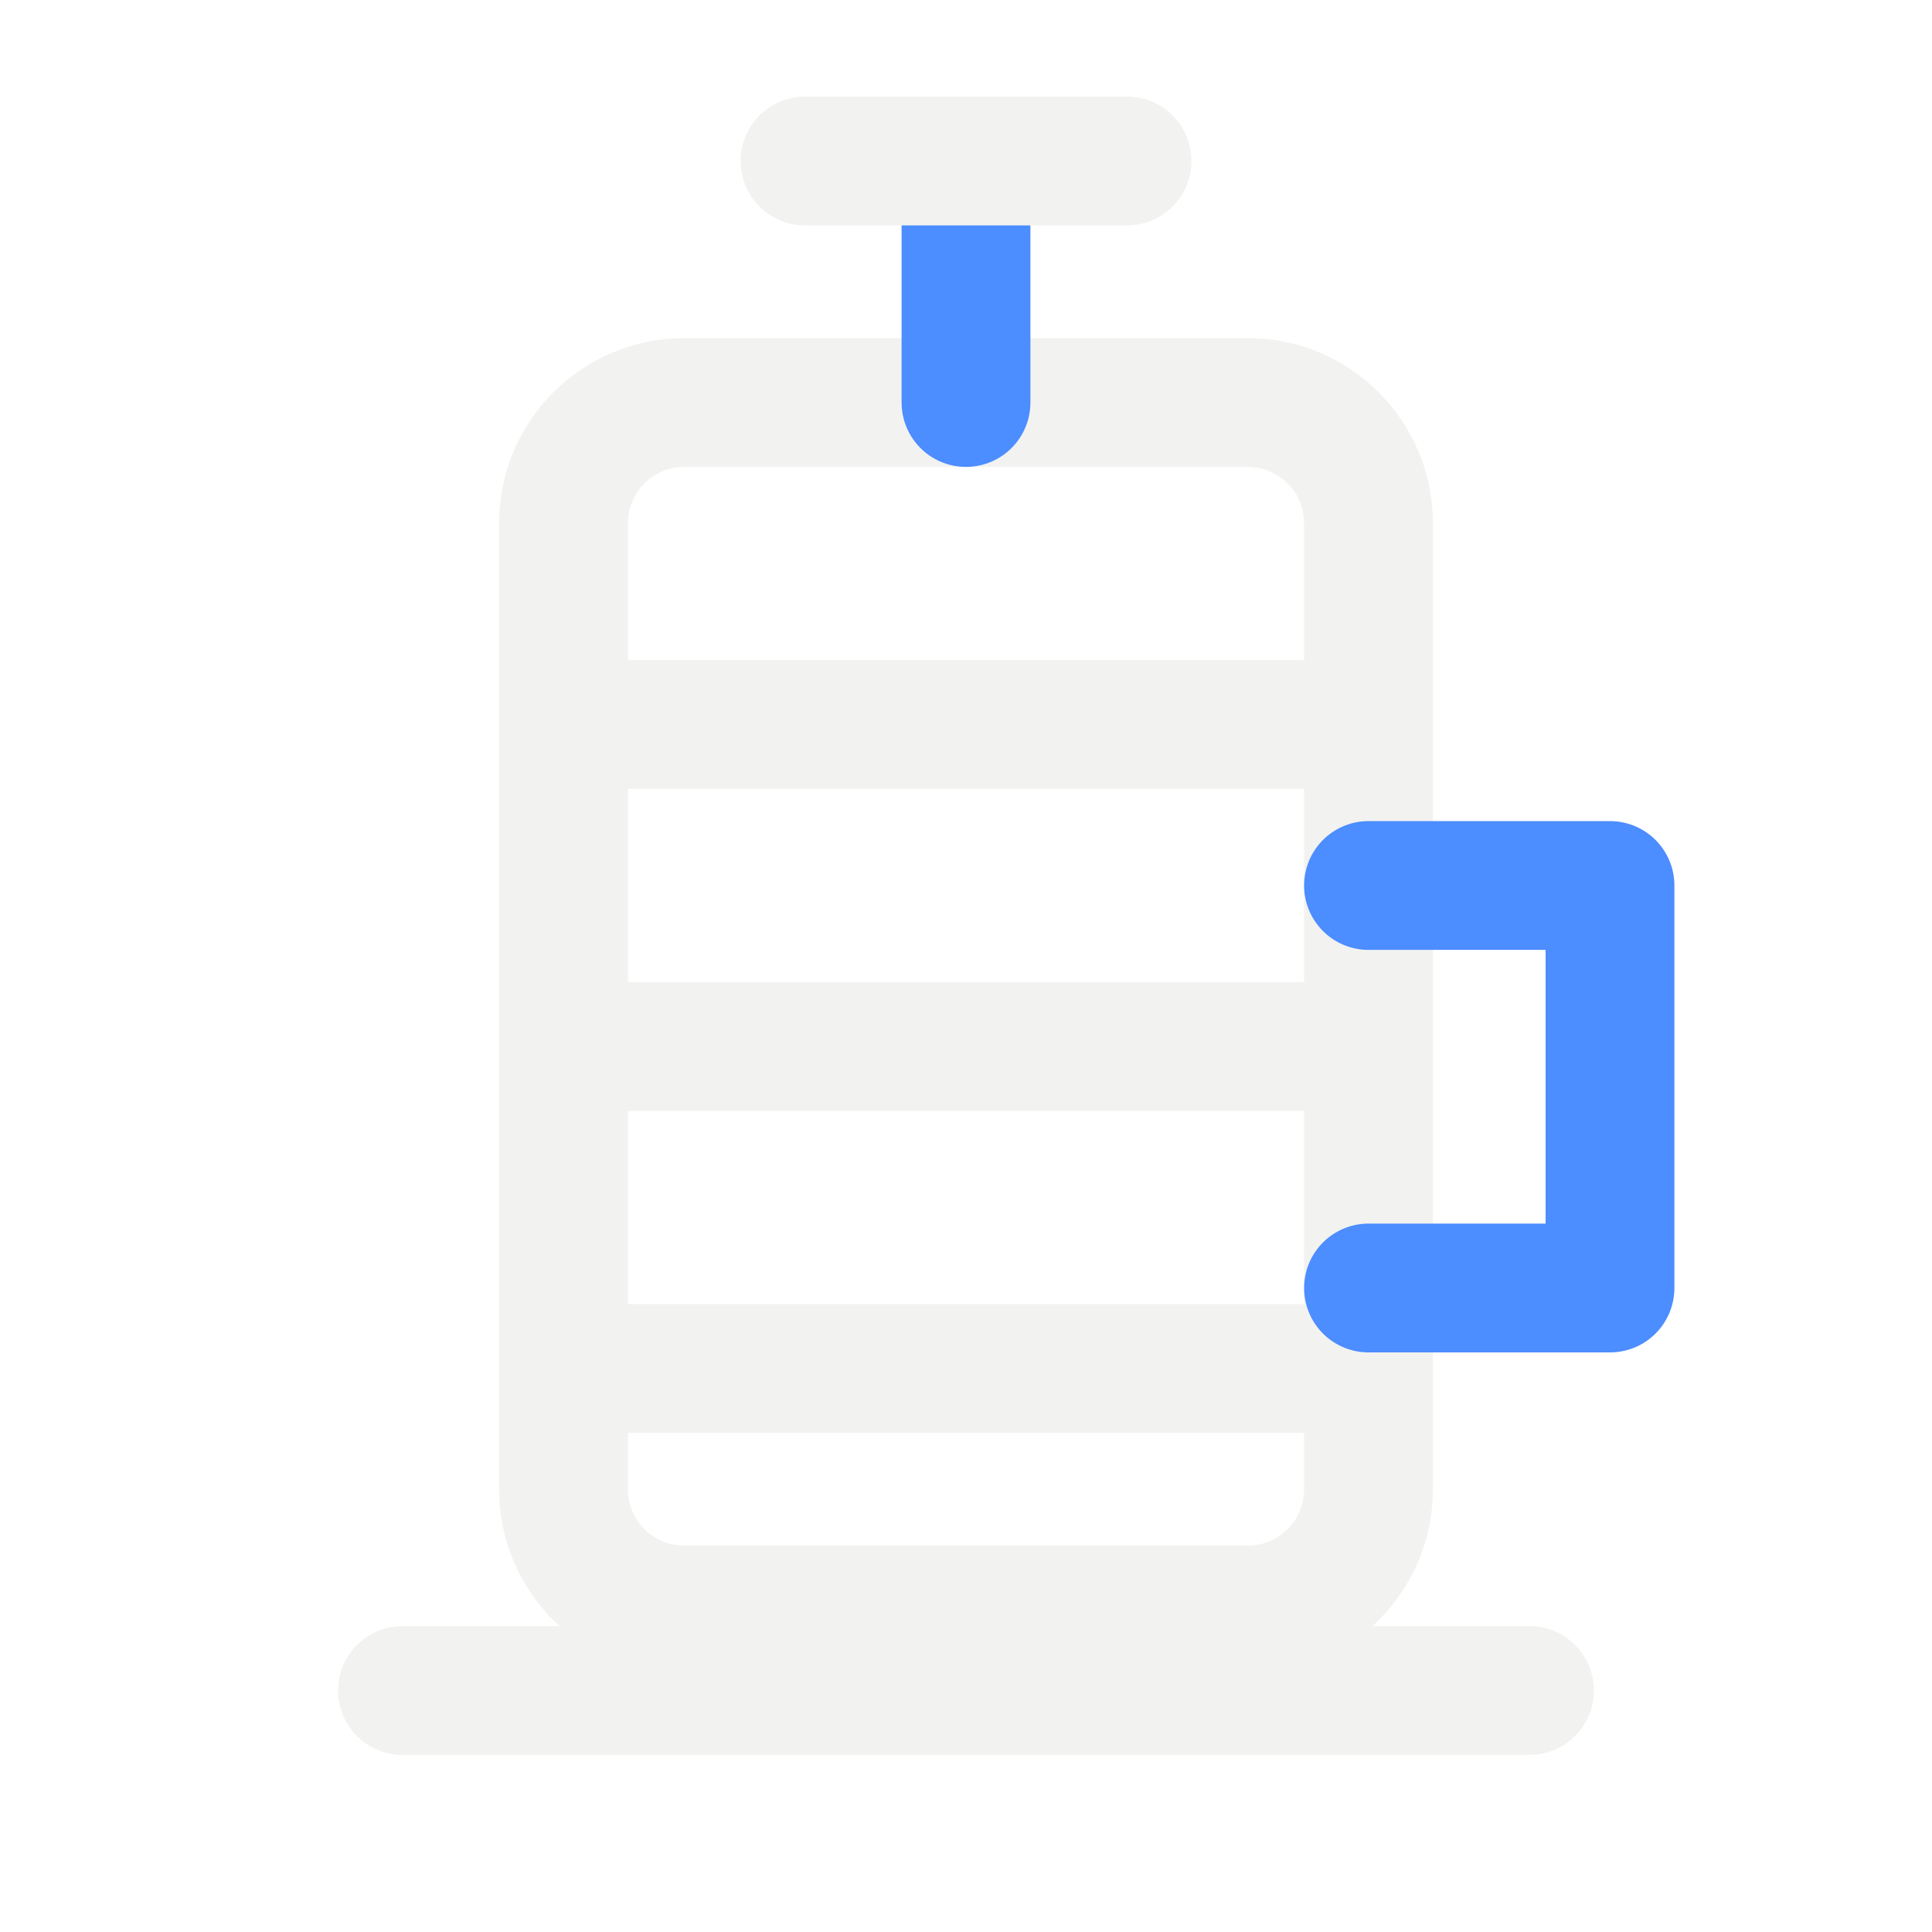
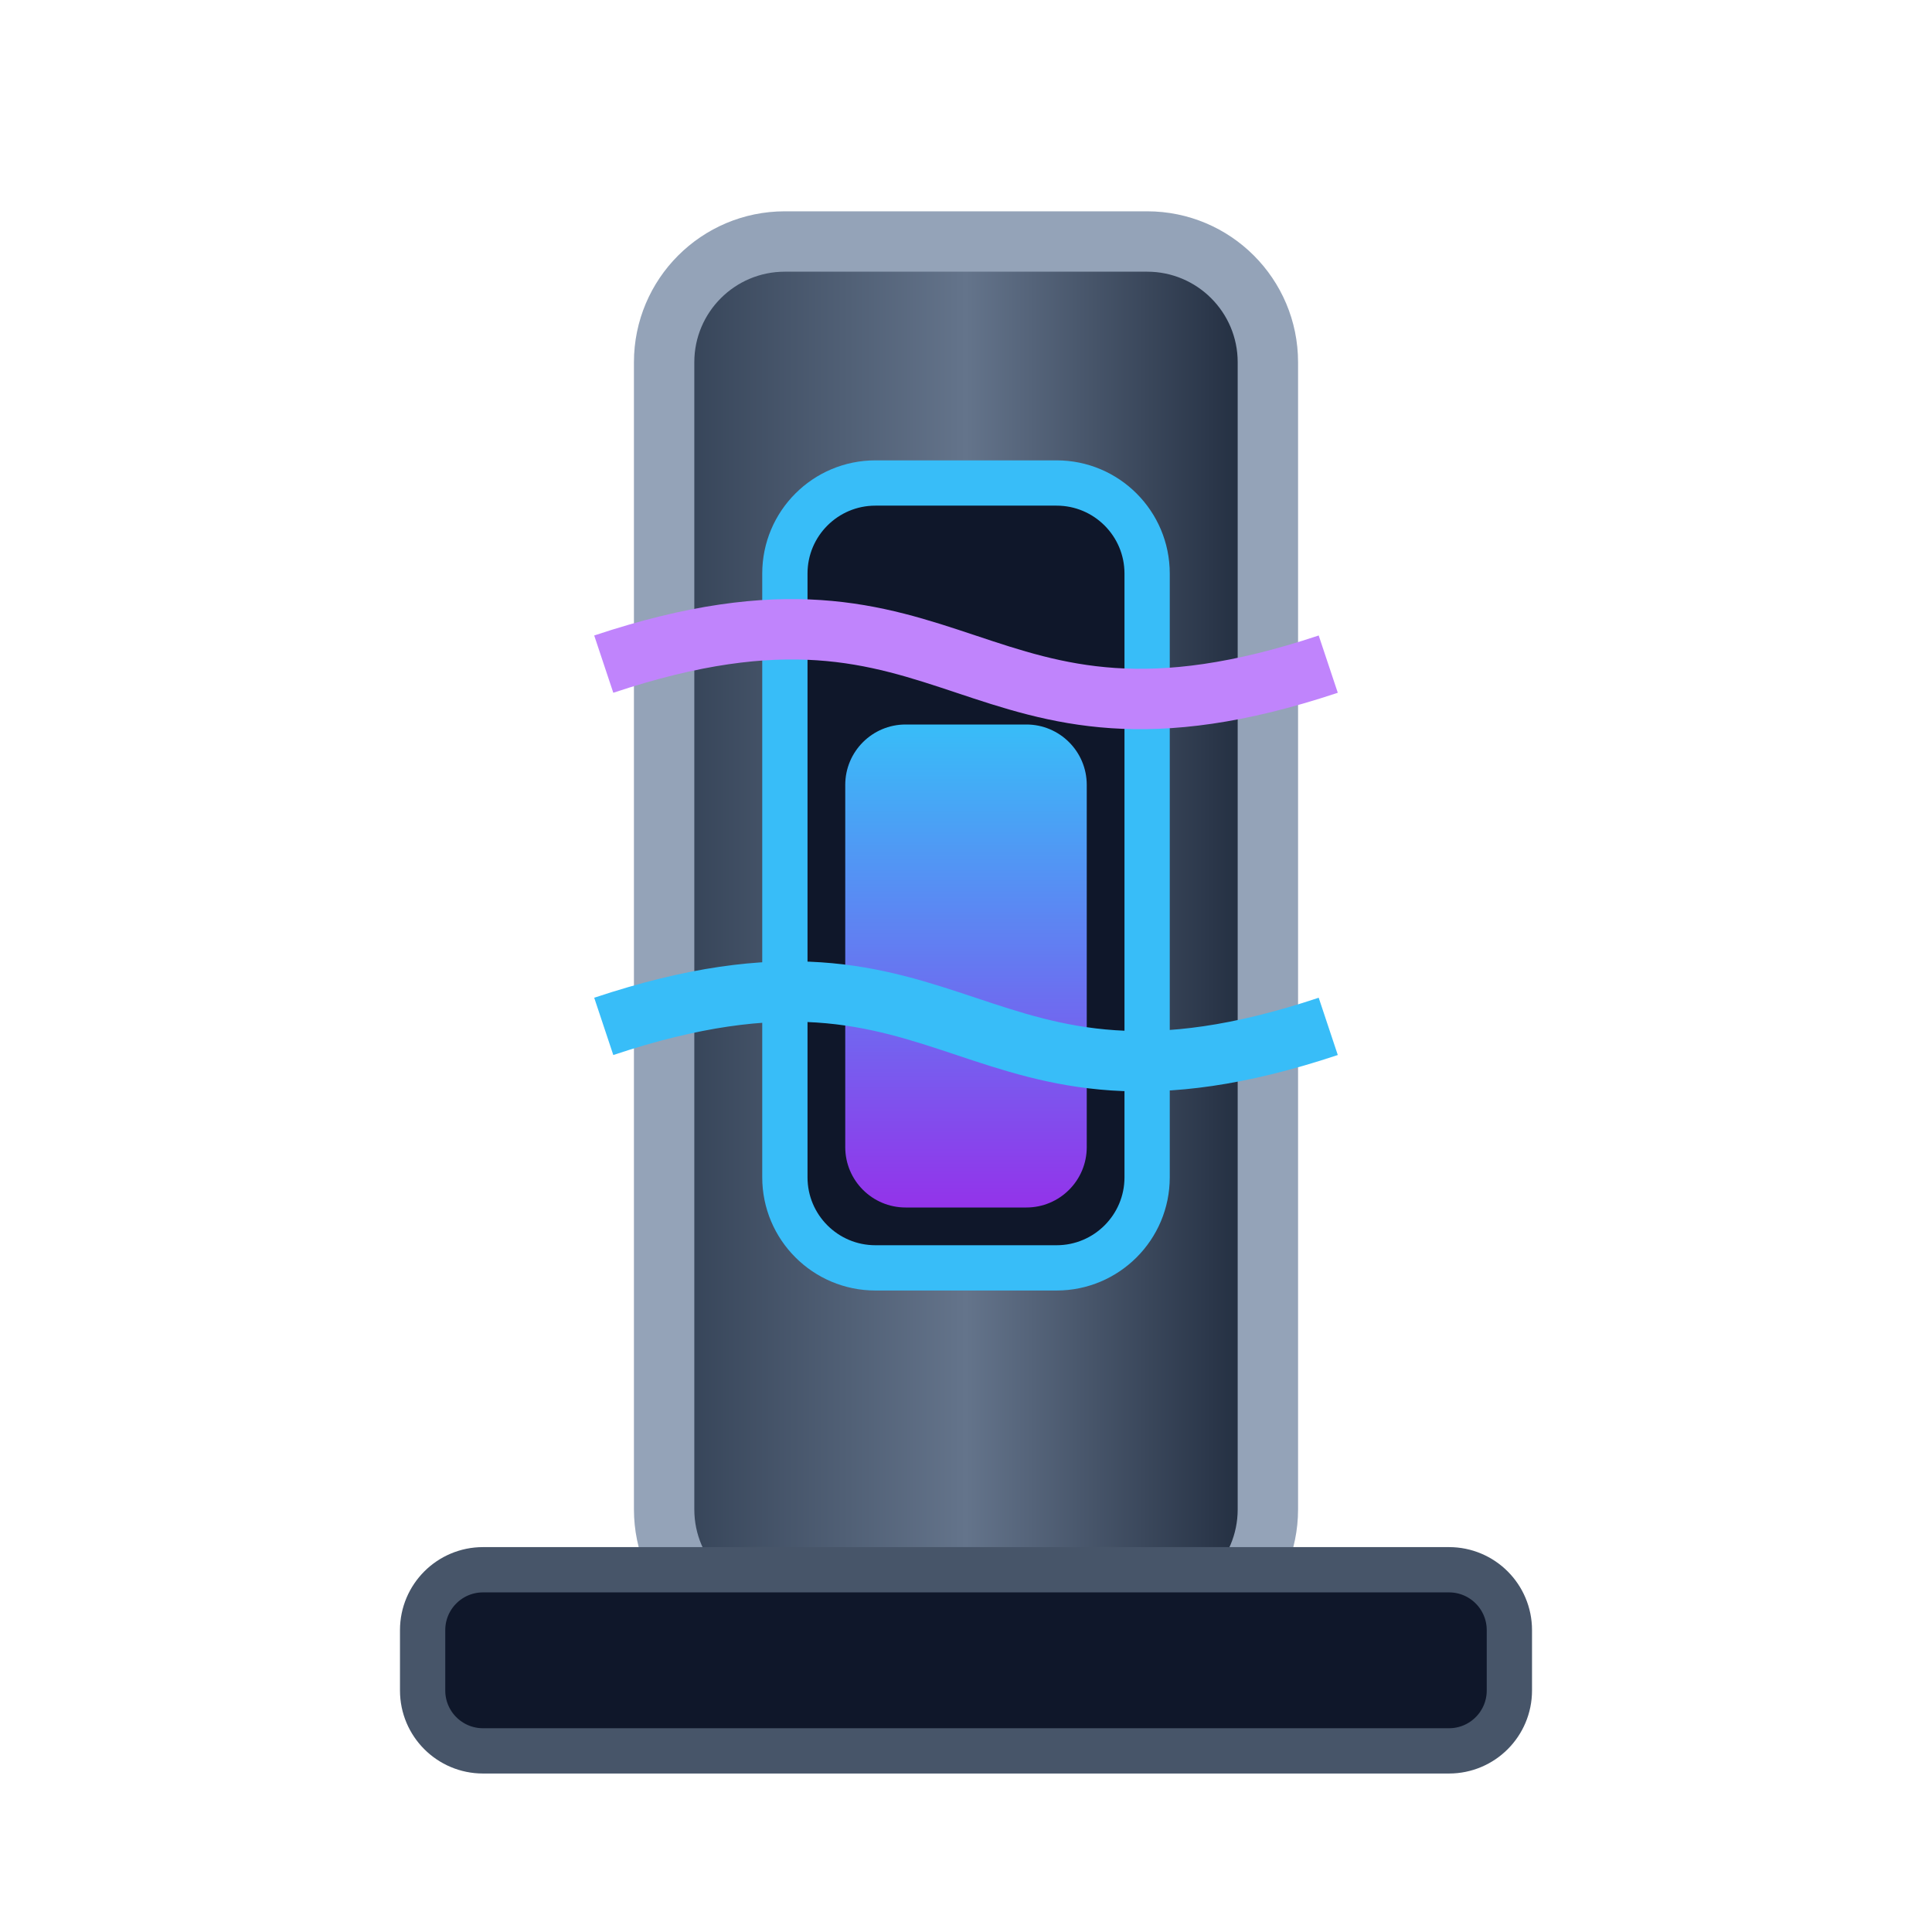
- <svg xmlns="http://www.w3.org/2000/svg" width="32" height="32" viewBox="0 0 24 24" fill="none" stroke="#F2F2F0" stroke-width="1.6" stroke-linecap="round" stroke-linejoin="round">
-   <rect x="7" y="5" width="10" height="15" rx="1.5" />
-   <path d="M5 21h14" />
-   <path d="M7 9h10" />
-   <path d="M7 13h10" />
-   <path d="M7 17h10" />
-   <path d="M12 2v3" stroke="#4C8DFF" />
-   <path d="M10 2h4" />
-   <path d="M17 11h3v5h-3" stroke="#4C8DFF" />
+ <svg xmlns="http://www.w3.org/2000/svg" viewBox="0 0 64 64" width="64" height="64">
+   <defs>
+     <linearGradient id="towerMetal" x1="0%" y1="0%" x2="100%" y2="0%">
+       <stop offset="0%" stop-color="#334155" />
+       <stop offset="50%" stop-color="#64748B" />
+       <stop offset="100%" stop-color="#1E293B" />
+     </linearGradient>
+     <linearGradient id="reactorFluid" x1="0%" y1="0%" x2="0%" y2="100%">
+       <stop offset="0%" stop-color="#38BDF8" />
+       <stop offset="100%" stop-color="#9333EA" />
+     </linearGradient>
+   </defs>
+   <rect x="22" y="8" width="20" height="46" rx="4" fill="url(#towerMetal)" stroke="#94A3B8" stroke-width="2" />
+   <rect x="26" y="16" width="12" height="26" rx="3" fill="#0F172A" stroke="#38BDF8" stroke-width="1.5" />
+   <rect x="28" y="24" width="8" height="16" rx="2" fill="url(#reactorFluid)" />
+   <path d="M20 22 C32 18 32 26 44 22" stroke="#C084FC" stroke-width="2" fill="none" />
+   <path d="M20 34 C32 30 32 38 44 34" stroke="#38BDF8" stroke-width="2" fill="none" />
+   <rect x="14" y="52" width="36" height="6" rx="2" fill="#0F172A" stroke="#475569" stroke-width="1.5" />
</svg>
